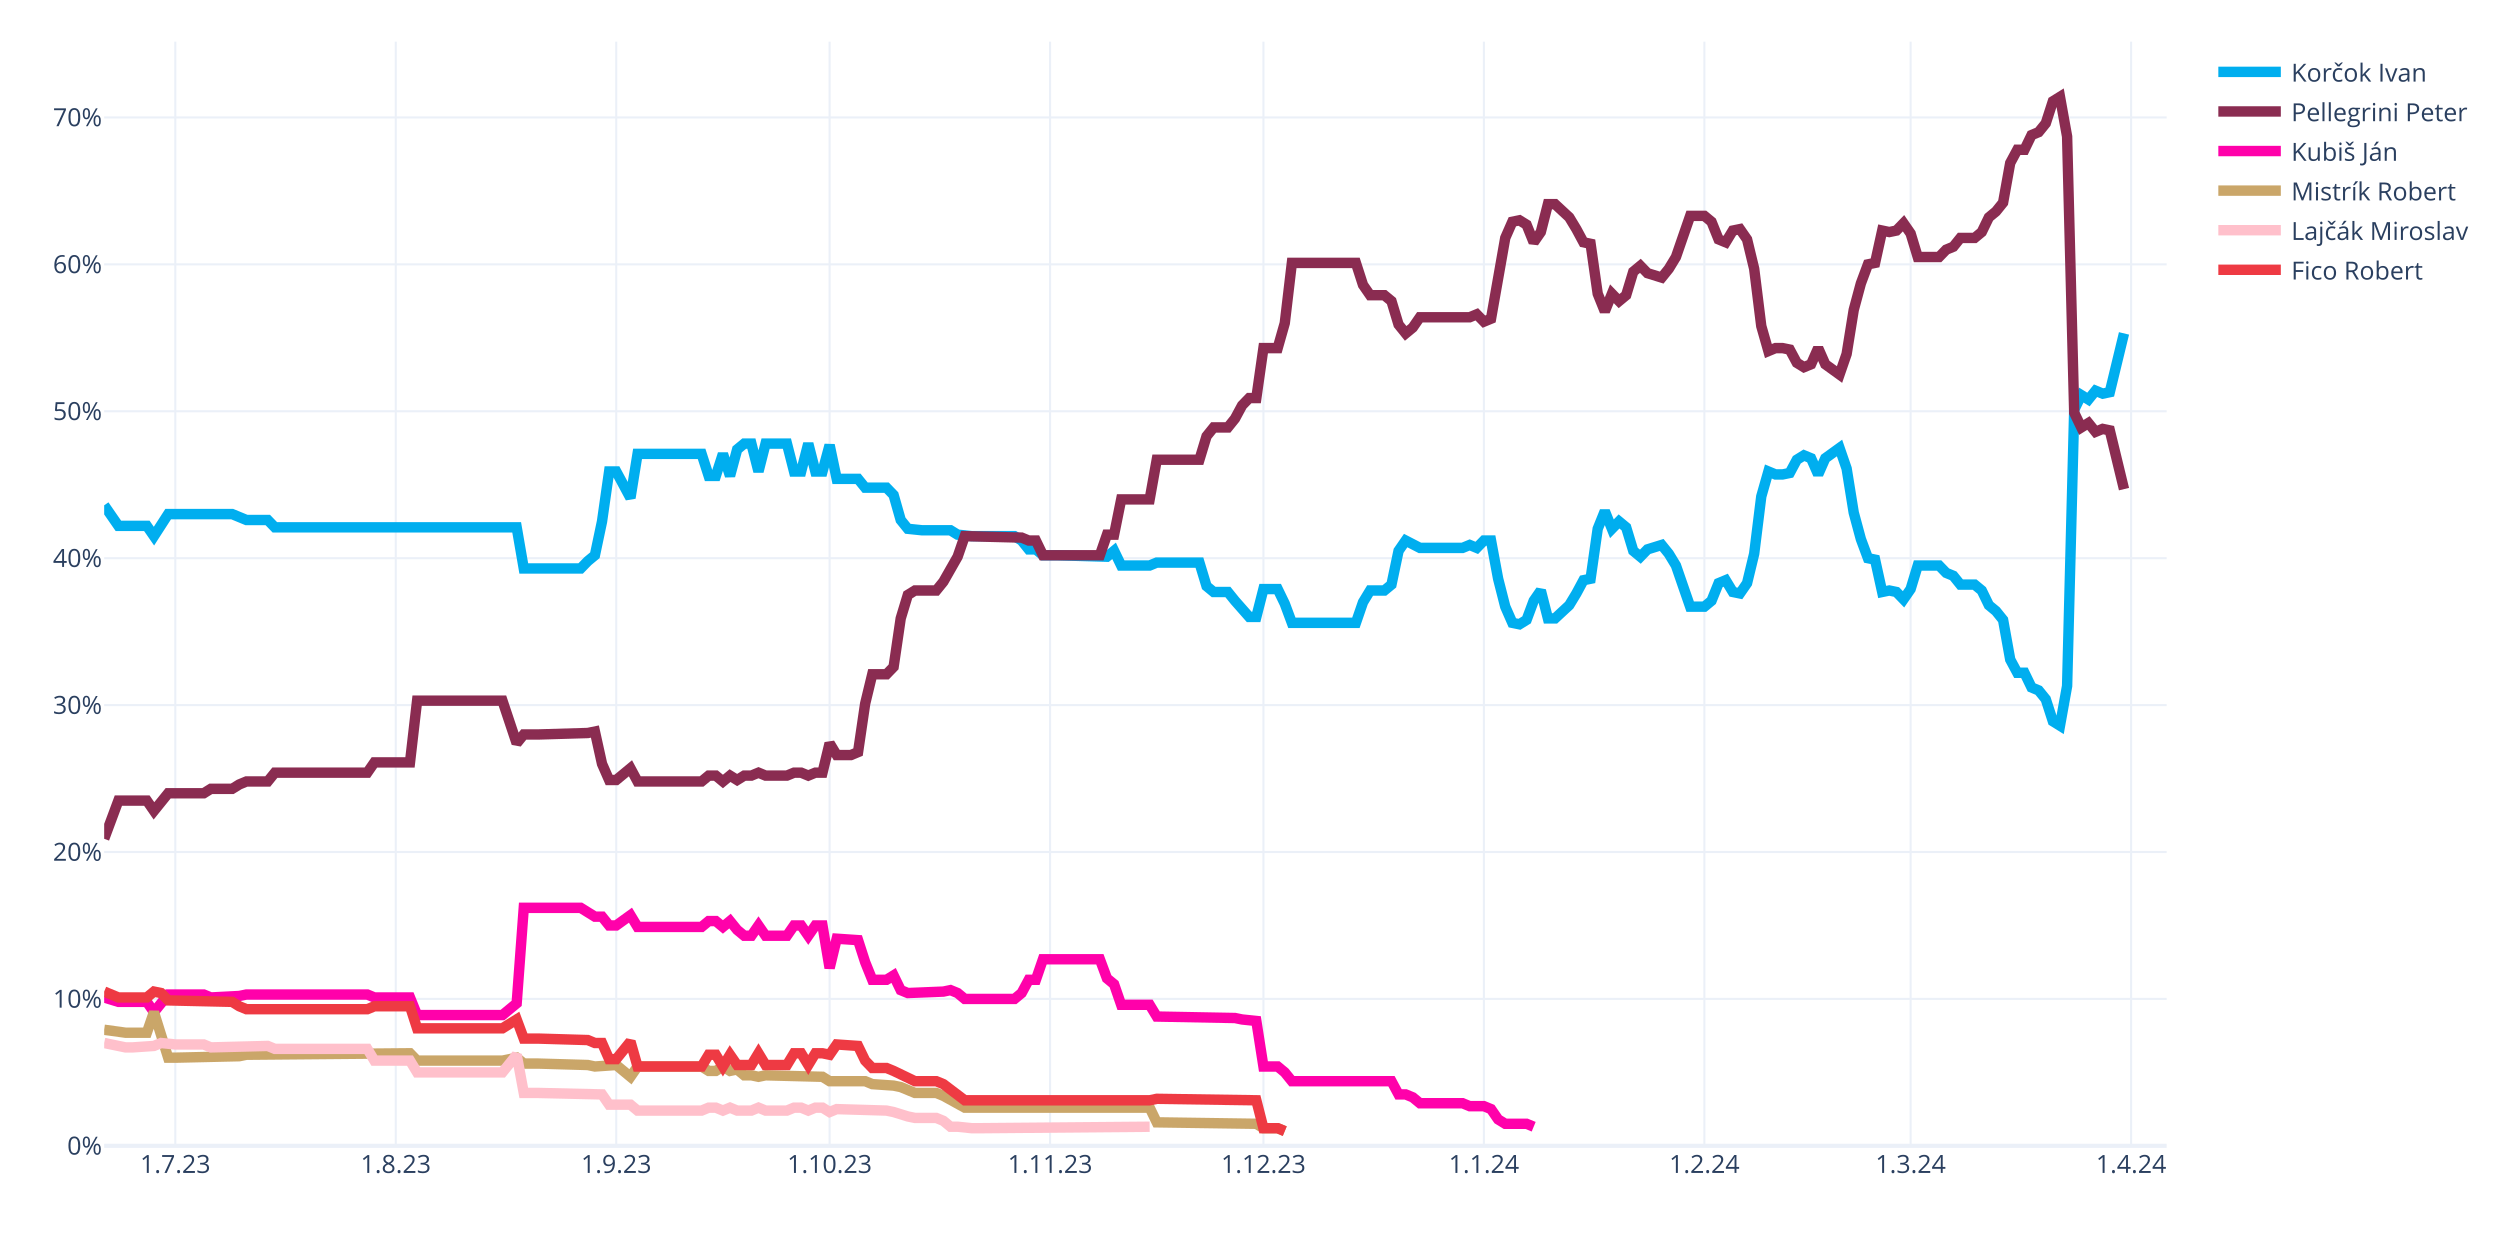
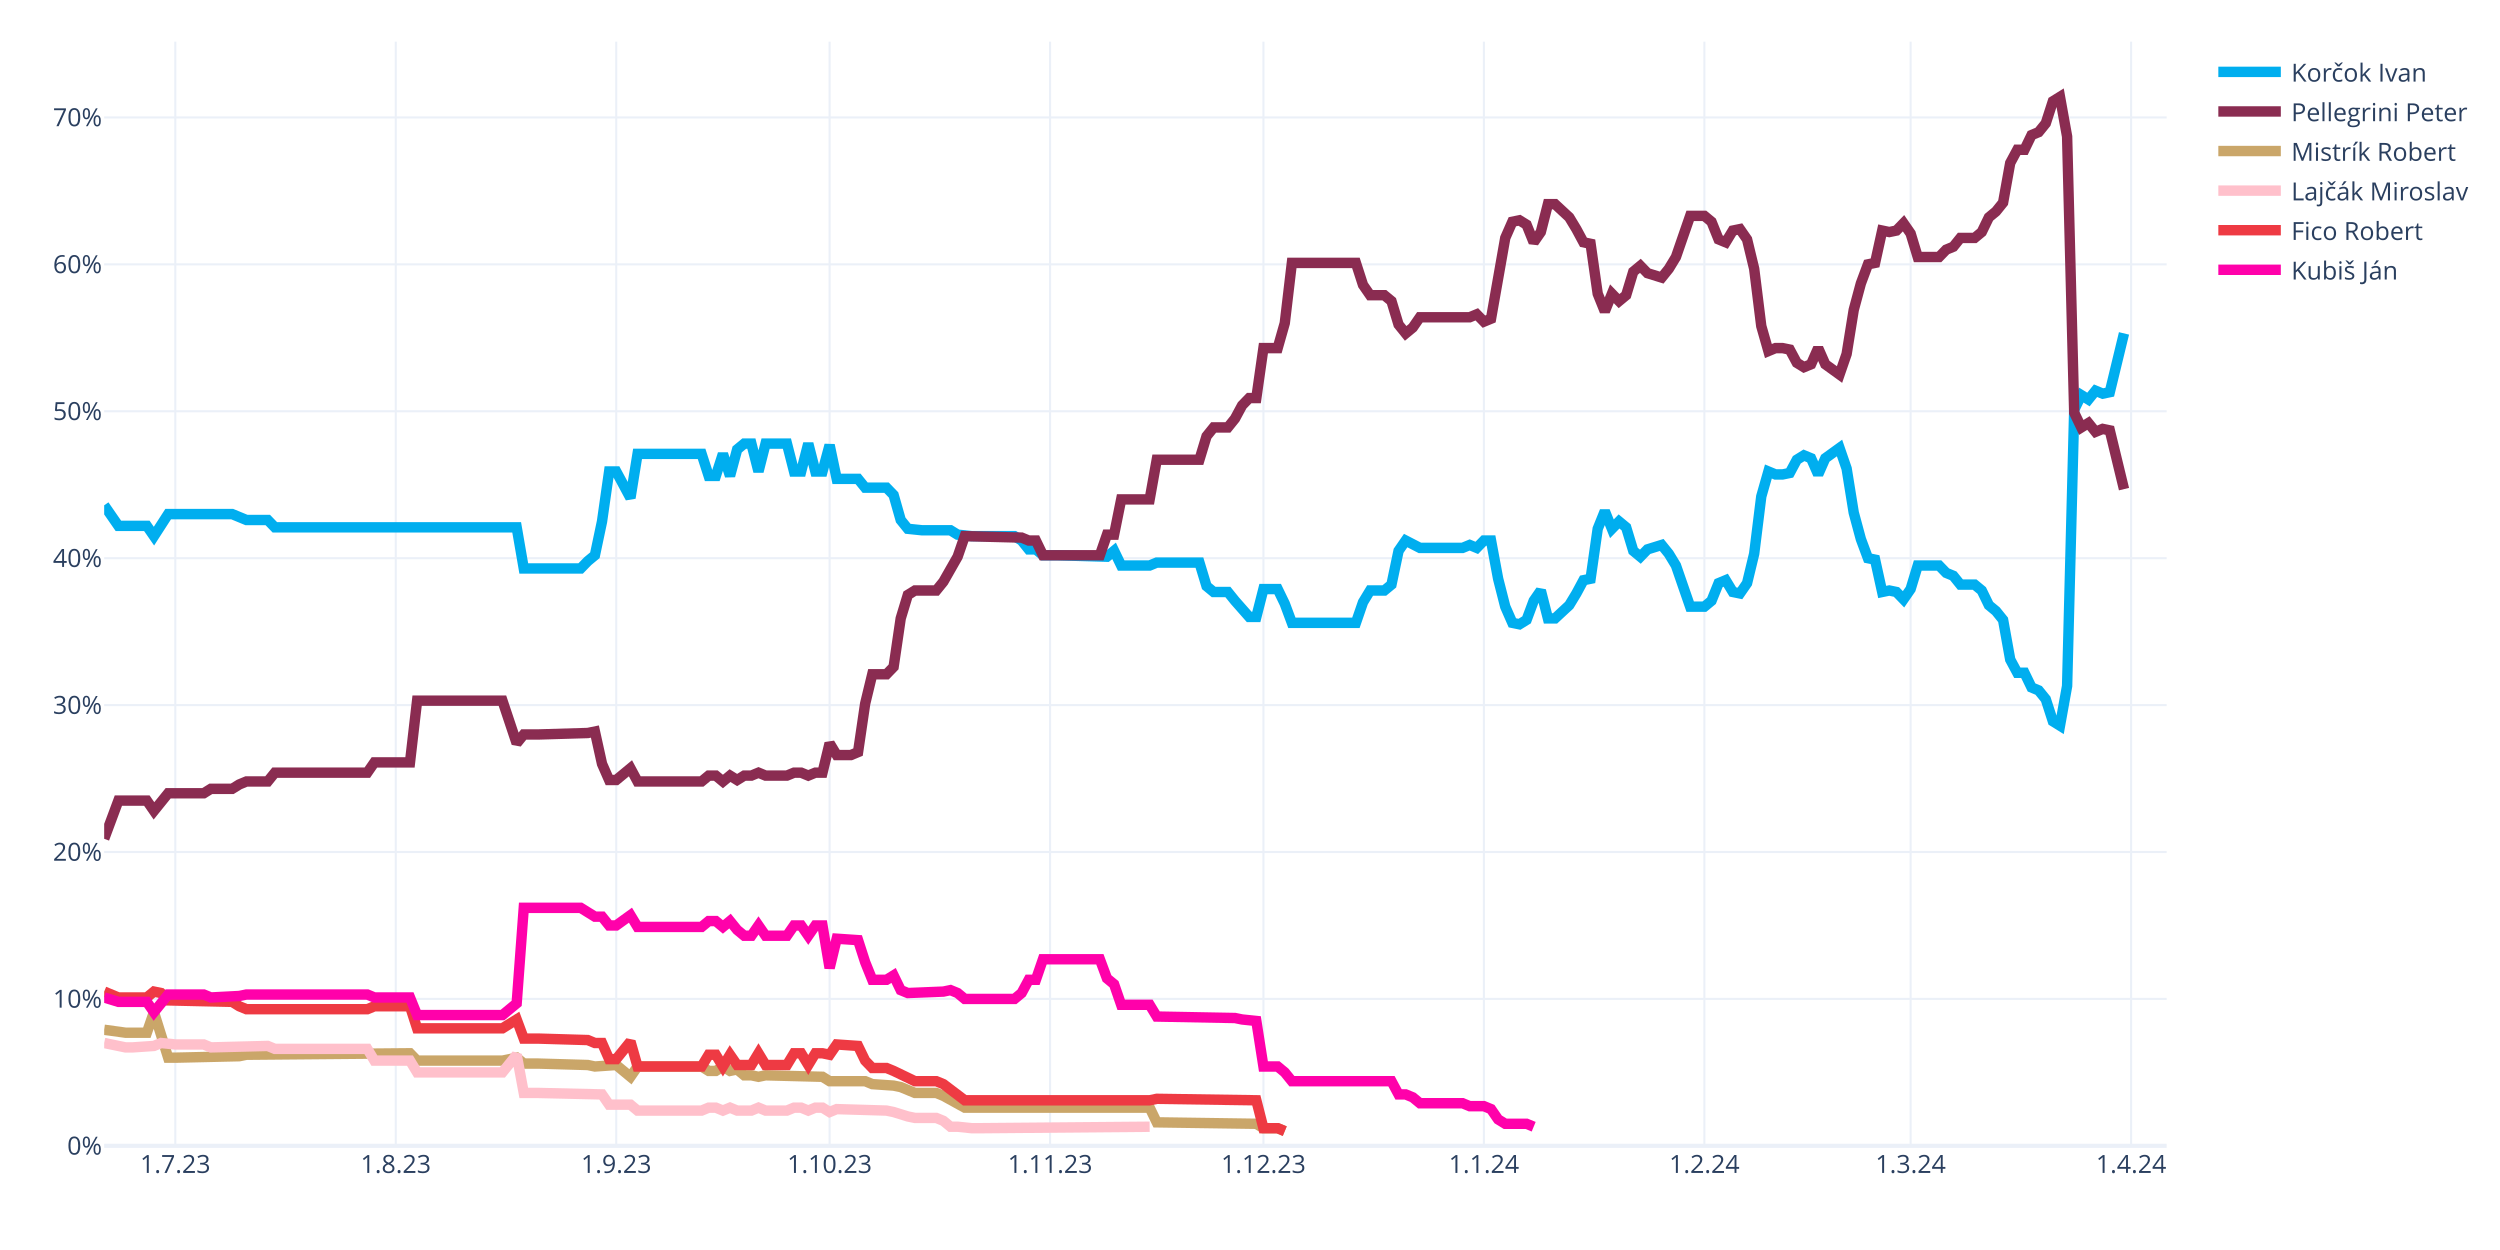
<svg xmlns="http://www.w3.org/2000/svg" class="main-svg" width="1200" height="600" style="" viewBox="0 0 1200 600">
  <rect x="0" y="0" width="1200" height="600" style="fill: rgb(255, 255, 255); fill-opacity: 1;" />
-   <defs id="defs-176852">
+   <defs id="defs-b8e95c">
    <g class="clips">
-       <clipPath id="clip176852xyplot" class="plotclip">
+       <clipPath id="clipb8e95cxyplot" class="plotclip">
        <rect width="990" height="530" />
      </clipPath>
-       <clipPath class="axesclip" id="clip176852x">
+       <clipPath class="axesclip" id="clipb8e95cx">
        <rect x="50" y="0" width="990" height="600" />
      </clipPath>
-       <clipPath class="axesclip" id="clip176852y">
+       <clipPath class="axesclip" id="clipb8e95cy">
        <rect x="0" y="20" width="1200" height="530" />
      </clipPath>
-       <clipPath class="axesclip" id="clip176852xy">
+       <clipPath class="axesclip" id="clipb8e95cxy">
        <rect x="50" y="20" width="990" height="530" />
      </clipPath>
    </g>
    <g class="gradients" />
    <g class="patterns" />
  </defs>
  <g class="bglayer" />
  <g class="layer-below">
    <g class="imagelayer" />
    <g class="shapelayer" />
  </g>
  <g class="cartesianlayer">
    <g class="subplot xy">
      <g class="layer-subplot">
        <g class="shapelayer" />
        <g class="imagelayer" />
      </g>
      <g class="minor-gridlayer">
        <g class="x" />
        <g class="y" />
      </g>
      <g class="gridlayer">
        <g class="x">
          <path class="xgrid crisp" transform="translate(84.14,0)" d="M0,20v530" style="stroke: rgb(235, 240, 248); stroke-opacity: 1; stroke-width: 1px;" />
          <path class="xgrid crisp" transform="translate(189.97,0)" d="M0,20v530" style="stroke: rgb(235, 240, 248); stroke-opacity: 1; stroke-width: 1px;" />
          <path class="xgrid crisp" transform="translate(295.79,0)" d="M0,20v530" style="stroke: rgb(235, 240, 248); stroke-opacity: 1; stroke-width: 1px;" />
          <path class="xgrid crisp" transform="translate(398.21,0)" d="M0,20v530" style="stroke: rgb(235, 240, 248); stroke-opacity: 1; stroke-width: 1px;" />
          <path class="xgrid crisp" transform="translate(504.03,0)" d="M0,20v530" style="stroke: rgb(235, 240, 248); stroke-opacity: 1; stroke-width: 1px;" />
          <path class="xgrid crisp" transform="translate(606.45,0)" d="M0,20v530" style="stroke: rgb(235, 240, 248); stroke-opacity: 1; stroke-width: 1px;" />
          <path class="xgrid crisp" transform="translate(712.28,0)" d="M0,20v530" style="stroke: rgb(235, 240, 248); stroke-opacity: 1; stroke-width: 1px;" />
          <path class="xgrid crisp" transform="translate(818.1,0)" d="M0,20v530" style="stroke: rgb(235, 240, 248); stroke-opacity: 1; stroke-width: 1px;" />
          <path class="xgrid crisp" transform="translate(917.1,0)" d="M0,20v530" style="stroke: rgb(235, 240, 248); stroke-opacity: 1; stroke-width: 1px;" />
          <path class="xgrid crisp" transform="translate(1022.93,0)" d="M0,20v530" style="stroke: rgb(235, 240, 248); stroke-opacity: 1; stroke-width: 1px;" />
        </g>
        <g class="y">
          <path class="ygrid crisp" transform="translate(0,479.48)" d="M50,0h990" style="stroke: rgb(235, 240, 248); stroke-opacity: 1; stroke-width: 1px;" />
          <path class="ygrid crisp" transform="translate(0,408.96)" d="M50,0h990" style="stroke: rgb(235, 240, 248); stroke-opacity: 1; stroke-width: 1px;" />
          <path class="ygrid crisp" transform="translate(0,338.45)" d="M50,0h990" style="stroke: rgb(235, 240, 248); stroke-opacity: 1; stroke-width: 1px;" />
          <path class="ygrid crisp" transform="translate(0,267.93)" d="M50,0h990" style="stroke: rgb(235, 240, 248); stroke-opacity: 1; stroke-width: 1px;" />
          <path class="ygrid crisp" transform="translate(0,197.41)" d="M50,0h990" style="stroke: rgb(235, 240, 248); stroke-opacity: 1; stroke-width: 1px;" />
          <path class="ygrid crisp" transform="translate(0,126.89)" d="M50,0h990" style="stroke: rgb(235, 240, 248); stroke-opacity: 1; stroke-width: 1px;" />
          <path class="ygrid crisp" transform="translate(0,56.37)" d="M50,0h990" style="stroke: rgb(235, 240, 248); stroke-opacity: 1; stroke-width: 1px;" />
        </g>
      </g>
      <g class="zerolinelayer">
        <path class="yzl zl crisp" transform="translate(0,550)" d="M50,0h990" style="stroke: rgb(235, 240, 248); stroke-opacity: 1; stroke-width: 2px;" />
      </g>
      <g class="layer-between">
        <g class="shapelayer" />
        <g class="imagelayer" />
      </g>
      <path class="xlines-below" />
      <path class="ylines-below" />
      <g class="overlines-below" />
      <g class="xaxislayer-below" />
      <g class="yaxislayer-below" />
      <g class="overaxes-below" />
      <g class="overplot">
-         <g class="xy" transform="translate(50,20)" clip-path="url(#clip176852xyplot)">
+         <g class="xy" transform="translate(50,20)" clip-path="url(#clipb8e95cxyplot)">
          <g class="scatterlayer mlayer">
-             <g class="trace scatter trace9c3b26" style="stroke-miterlimit: 2; opacity: 1;">
+             <g class="trace scatter traceb182e9" style="stroke-miterlimit: 2; opacity: 1;">
              <g class="fills" />
              <g class="errorbars" />
              <g class="lines">
                <path class="js-line" d="M0,222.54L6.83,232.41L10.24,232.41L20.48,232.41L23.9,237.35L30.72,226.77L34.14,226.77L61.45,226.77L64.86,228.18L68.28,229.59L71.69,229.59L78.52,229.59L81.93,233.12L198,233.12L201.41,252.86L228.72,252.86L232.14,249.34L235.55,246.52L238.97,230.3L242.38,206.32L245.79,206.32L252.62,219.01L256.03,197.86L286.76,197.86L290.17,208.44L293.59,208.44L297,197.86L300.41,208.44L303.83,195.74L307.24,192.92L310.66,192.92L314.07,206.32L317.48,192.92L327.72,192.92L331.14,206.32L334.55,206.32L337.97,192.92L341.38,206.32L344.79,206.32L348.21,193.63L351.62,209.85L361.86,209.85L365.28,214.08L375.52,214.08L378.93,217.6L382.34,229.59L385.76,233.82L392.59,234.53L396,234.53L406.24,234.53L409.66,236.64L416.48,237.35L419.9,237.35L436.97,237.35L440.38,239.46L443.79,243.7L447.21,243.7L450.62,246.52L457.45,246.52L481.34,247.22L484.76,244.4L488.17,251.45L491.59,251.45L501.83,251.45L505.24,250.04L525.72,250.04L529.14,261.33L532.55,264.15L535.97,264.15L539.38,264.15L542.79,268.38L549.62,276.13L553.03,276.13L556.45,262.74L559.86,262.74L563.28,262.74L566.69,269.79L570.1,278.96L573.52,278.96L600.83,278.96L604.24,269.08L607.66,263.44L611.07,263.44L614.48,263.44L617.9,260.62L621.31,244.4L624.72,239.46L631.55,242.99L634.97,242.99L652.03,242.99L655.45,241.58L658.86,242.99L662.28,239.46L665.69,239.46L669.1,257.8L672.52,271.2L675.93,278.96L679.34,279.66L682.76,277.54L686.17,268.38L689.59,263.44L693,276.84L696.41,276.84L703.24,270.49L706.66,264.85L710.07,258.5L713.48,257.8L716.9,233.82L720.31,225.36L723.72,233.82L727.14,230.3L730.55,233.12L733.97,244.4L737.38,247.22L740.79,243.7L747.62,241.58L751.03,245.81L754.45,251.45L757.86,261.33L761.28,271.2L764.69,271.2L768.1,271.2L771.52,268.38L774.93,259.92L778.34,258.5L781.76,264.15L785.17,264.85L788.59,259.92L792,245.81L795.41,218.31L798.83,206.32L802.24,207.73L805.66,207.73L809.07,207.03L812.48,200.68L815.9,198.56L819.31,199.97L822.72,207.73L826.14,199.97L832.97,195.04L836.38,204.91L839.79,226.07L843.21,238.76L846.62,247.93L850.03,248.63L853.45,264.15L856.86,263.44L860.28,264.15L863.69,267.67L867.1,262.74L870.52,251.45L880.76,251.45L884.17,254.98L887.59,256.39L891,260.62L897.83,260.62L901.24,263.44L904.66,270.49L908.07,273.31L911.48,277.54L914.9,296.58L918.31,302.93L921.72,302.93L925.14,309.98L928.55,311.39L931.97,315.62L935.38,326.2L938.79,328.32L942.21,309.28L945.62,176.7L949.03,169.65L952.45,171.77L955.86,167.54L959.28,168.95L962.69,168.24L969.52,140.03" style="vector-effect: none; fill: none; stroke: rgb(0, 174, 239); stroke-opacity: 1; stroke-width: 5px; opacity: 1;" />
              </g>
              <g class="points" />
              <g class="text" />
            </g>
-             <g class="trace scatter trace8400ce" style="stroke-miterlimit: 2; opacity: 1;">
+             <g class="trace scatter tracec89fb8" style="stroke-miterlimit: 2; opacity: 1;">
              <g class="fills" />
              <g class="errorbars" />
              <g class="lines">
                <path class="js-line" d="M0,382.62L6.83,364.28L10.24,364.28L20.48,364.28L23.9,369.22L30.72,360.76L34.14,360.76L47.79,360.76L51.21,358.64L61.45,358.64L64.86,356.53L68.28,355.11L71.69,355.11L78.52,355.11L81.93,350.88L126.31,350.88L129.72,345.95L146.79,345.95L150.21,316.33L191.17,316.33L198,336.78L201.41,332.55L208.24,332.55L232.14,331.84L235.55,331.14L238.97,346.65L242.38,354.41L245.79,354.41L249.21,351.59L252.62,348.77L256.03,355.11L286.76,355.11L290.17,352.29L293.59,352.29L297,355.11L300.41,352.29L303.83,354.41L307.24,352.29L310.66,352.29L314.07,350.88L317.48,352.29L327.72,352.29L331.14,350.88L334.55,350.88L337.97,352.29L341.38,350.88L344.79,350.88L348.21,336.78L351.62,342.42L358.45,342.42L361.86,341.01L365.28,317.74L368.69,303.64L375.52,303.64L378.93,300.11L382.34,276.84L385.76,265.56L389.17,263.44L392.59,263.44L399.41,263.44L402.83,259.21L409.66,247.22L413.07,237.35L440.38,238.05L443.79,239.46L447.21,239.46L450.62,246.52L477.93,246.52L481.34,236.64L484.76,236.64L488.17,219.72L501.83,219.72L505.24,200.68L525.72,200.68L529.14,189.4L532.55,185.17L535.97,185.17L539.38,185.17L542.79,180.93L546.21,174.59L549.62,171.06L553.03,171.06L556.45,147.09L563.28,147.09L566.69,135.1L570.1,106.19L573.52,106.19L600.83,106.19L604.24,116.76L607.66,121.7L611.07,121.7L614.48,121.7L617.9,124.52L621.31,135.8L624.72,140.03L628.14,137.21L631.55,132.28L655.45,132.28L658.86,130.87L662.28,134.39L665.69,132.98L672.52,94.2L675.93,86.44L679.34,85.74L682.76,87.85L686.17,96.31L689.59,91.38L693,77.98L696.41,77.98L703.24,84.32L706.66,89.97L710.07,96.31L713.48,97.02L716.9,120.99L720.31,129.46L723.72,120.99L727.14,124.52L730.55,121.7L733.97,110.42L737.38,107.6L740.79,111.12L747.62,113.24L751.03,109.01L754.45,103.36L757.86,93.49L761.28,83.62L764.69,83.62L768.1,83.62L771.52,86.44L774.93,94.9L778.34,96.31L781.76,90.67L785.17,89.97L788.59,94.9L792,109.01L795.41,136.51L798.83,148.5L802.24,147.09L805.66,147.09L809.07,147.79L812.48,154.14L815.9,156.25L819.31,154.84L822.72,147.09L826.14,154.84L832.97,159.78L836.38,149.91L839.79,128.75L843.21,116.06L846.62,106.89L850.03,106.19L853.45,90.67L856.86,91.38L860.28,90.67L863.69,87.15L867.1,92.08L870.52,103.36L880.76,103.36L884.17,99.84L887.59,98.43L891,94.2L897.83,94.2L901.24,91.38L904.66,84.32L908.07,81.5L911.48,77.27L914.9,58.23L918.31,51.89L921.72,51.89L925.14,44.83L928.55,43.42L931.97,39.19L935.38,28.62L938.79,26.5L942.21,45.54L945.62,178.11L949.03,185.17L952.45,183.05L955.86,187.28L959.28,185.87L962.69,186.58L969.52,214.78" style="vector-effect: none; fill: none; stroke: rgb(138, 44, 81); stroke-opacity: 1; stroke-width: 5px; opacity: 1;" />
              </g>
              <g class="points" />
              <g class="text" />
            </g>
-             <g class="trace scatter tracece113e" style="stroke-miterlimit: 2; opacity: 1;">
+             <g class="trace scatter tracea2e6c2" style="stroke-miterlimit: 2; opacity: 1;">
+               <g class="fills" />
+               <g class="errorbars" />
+               <g class="lines">
+                 <path class="js-line" d="M0,474.29L10.24,475.7L13.66,475.7L20.48,475.7L23.9,465.83L30.72,487.69L34.14,487.69L64.86,486.98L68.28,486.28L146.79,485.57L150.21,489.1L191.17,489.1L198,487.69L201.41,490.51L208.24,490.51L232.14,491.21L235.55,491.92L245.79,491.21L249.21,494.04L252.62,496.86L256.03,491.92L286.76,491.92L290.17,494.04L293.59,494.04L297,491.92L300.41,494.04L303.83,493.33L307.24,496.15L310.66,496.15L314.07,496.86L317.48,496.15L344.79,496.86L348.21,498.97L365.28,498.97L368.69,500.38L378.93,501.09L382.34,501.79L389.17,504.61L392.59,504.61L399.41,504.61L402.83,506.02L413.07,511.67L416.48,511.67L501.83,511.67L505.24,518.72L553.03,519.42L556.45,521.54L563.28,521.54L566.69,522.95" style="vector-effect: none; fill: none; stroke: rgb(202, 166, 105); stroke-opacity: 1; stroke-width: 5px; opacity: 1;" />
+               </g>
+               <g class="points" />
+               <g class="text" />
+             </g>
+             <g class="trace scatter trace9bacd6" style="stroke-miterlimit: 2; opacity: 1;">
+               <g class="fills" />
+               <g class="errorbars" />
+               <g class="lines">
+                 <path class="js-line" d="M0,480.64L10.24,482.75L13.66,482.75L23.9,482.05L27.31,480.64L34.14,481.34L37.55,481.34L47.79,481.34L51.21,482.75L78.52,482.05L81.93,483.46L126.31,483.46L129.72,489.1L146.79,489.1L150.21,494.74L191.17,494.74L198,486.28L201.41,504.61L208.24,504.61L238.97,505.32L242.38,510.25L252.62,510.25L256.03,513.08L286.76,513.08L290.17,511.67L293.59,511.67L297,513.08L300.41,511.67L303.83,513.08L310.66,513.08L314.07,511.67L317.48,513.08L320.9,513.08L327.72,513.08L331.14,511.67L334.55,511.67L337.97,513.08L341.38,511.67L344.79,511.67L348.21,513.78L351.62,512.37L375.52,513.08L378.93,513.78L385.76,515.9L389.17,516.6L399.41,516.6L402.83,518.01L406.24,520.83L409.66,520.83L416.48,521.54L419.9,521.54L501.83,520.83" style="vector-effect: none; fill: none; stroke: rgb(255, 192, 203); stroke-opacity: 1; stroke-width: 5px; opacity: 1;" />
+               </g>
+               <g class="points" />
+               <g class="text" />
+             </g>
+             <g class="trace scatter trace51c148" style="stroke-miterlimit: 2; opacity: 1;">
+               <g class="fills" />
+               <g class="errorbars" />
+               <g class="lines">
+                 <path class="js-line" d="M0,455.96L6.83,458.78L10.24,458.78L20.48,458.78L23.9,455.96L27.31,456.66L30.72,460.19L61.45,460.89L64.86,463.01L68.28,464.42L71.69,464.42L126.31,464.42L129.72,463.01L146.79,463.01L150.21,473.59L191.17,473.59L198,469.35L201.41,478.52L208.24,478.52L232.14,479.23L235.55,480.64L238.97,480.64L242.38,488.39L245.79,488.39L249.21,484.16L252.62,479.93L256.03,491.92L286.76,491.92L290.17,486.28L293.59,486.28L297,491.92L300.41,486.28L303.83,491.21L310.66,491.21L314.07,485.57L317.48,491.21L320.9,491.21L327.72,491.21L331.14,485.57L334.55,485.57L337.97,491.21L341.38,485.57L344.79,485.57L348.21,486.28L351.62,481.34L361.86,482.05L365.28,489.1L368.69,492.63L372.1,492.63L375.52,492.63L378.93,494.04L389.17,498.97L392.59,498.97L399.41,498.97L402.83,500.38L413.07,508.14L416.48,508.14L501.83,508.14L505.24,507.43L553.03,508.14L556.45,521.54L563.28,521.54L566.69,522.95" style="vector-effect: none; fill: none; stroke: rgb(238, 58, 67); stroke-opacity: 1; stroke-width: 5px; opacity: 1;" />
+               </g>
+               <g class="points" />
+               <g class="text" />
+             </g>
+             <g class="trace scatter trace9ff9e7" style="stroke-miterlimit: 2; opacity: 1;">
              <g class="fills" />
              <g class="errorbars" />
              <g class="lines">
                <path class="js-line" d="M0,458.78L6.83,460.89L10.24,460.89L20.48,460.89L23.9,465.83L30.72,457.37L34.14,457.37L47.79,457.37L51.21,458.78L64.86,458.07L68.28,457.37L126.31,457.37L129.72,458.78L146.79,458.78L150.21,467.24L191.17,467.24L198,461.6L201.41,415.76L208.24,415.76L228.72,415.76L232.14,417.88L235.55,419.99L238.97,419.99L242.38,424.22L245.79,424.22L252.62,419.29L256.03,424.93L286.76,424.93L290.17,422.11L293.59,422.11L297,424.93L300.41,422.11L303.83,426.34L307.24,429.16L310.66,429.16L314.07,424.22L317.48,429.16L327.72,429.16L331.14,424.22L334.55,424.22L337.97,429.16L341.38,424.22L344.79,424.22L348.21,444.67L351.62,430.57L361.86,431.27L365.28,441.85L368.69,450.31L372.1,450.31L375.52,450.31L378.93,448.2L382.34,455.25L385.76,456.66L402.83,455.96L406.24,455.25L409.66,456.66L413.07,459.48L436.97,459.48L440.38,456.66L443.79,450.31L447.21,450.31L450.62,440.44L457.45,440.44L477.93,440.44L481.34,449.61L484.76,452.43L488.17,462.3L501.83,462.3L505.24,467.94L542.79,468.65L546.21,469.35L553.03,470.06L556.45,491.92L563.28,491.92L566.69,494.74L570.1,498.97L573.52,498.97L617.9,498.97L621.31,505.32L624.72,505.32L628.14,506.73L631.55,509.55L634.97,509.55L652.03,509.55L655.45,510.96L662.28,510.96L665.69,512.37L669.1,517.31L672.52,519.42L682.76,519.42L686.17,520.83" style="vector-effect: none; fill: none; stroke: rgb(255, 1, 170); stroke-opacity: 1; stroke-width: 5px; opacity: 1;" />
-               </g>
-               <g class="points" />
-               <g class="text" />
-             </g>
-             <g class="trace scatter trace6a26aa" style="stroke-miterlimit: 2; opacity: 1;">
-               <g class="fills" />
-               <g class="errorbars" />
-               <g class="lines">
-                 <path class="js-line" d="M0,474.29L10.24,475.7L13.66,475.7L20.48,475.7L23.9,465.83L30.72,487.69L34.14,487.69L64.86,486.98L68.28,486.28L146.79,485.57L150.21,489.1L191.17,489.1L198,487.69L201.41,490.51L208.24,490.51L232.14,491.21L235.55,491.92L245.79,491.21L249.21,494.04L252.62,496.86L256.03,491.92L286.76,491.92L290.17,494.04L293.59,494.04L297,491.92L300.41,494.04L303.83,493.33L307.24,496.15L310.66,496.15L314.07,496.86L317.48,496.15L344.79,496.86L348.21,498.97L365.28,498.97L368.69,500.38L378.93,501.09L382.34,501.79L389.17,504.61L392.59,504.61L399.41,504.61L402.83,506.02L413.07,511.67L416.48,511.67L501.83,511.67L505.24,518.72L553.03,519.42L556.45,521.54L563.28,521.54L566.69,522.95" style="vector-effect: none; fill: none; stroke: rgb(202, 166, 105); stroke-opacity: 1; stroke-width: 5px; opacity: 1;" />
-               </g>
-               <g class="points" />
-               <g class="text" />
-             </g>
-             <g class="trace scatter trace8881f5" style="stroke-miterlimit: 2; opacity: 1;">
-               <g class="fills" />
-               <g class="errorbars" />
-               <g class="lines">
-                 <path class="js-line" d="M0,480.64L10.24,482.75L13.66,482.75L23.9,482.05L27.31,480.64L34.14,481.34L37.55,481.34L47.79,481.34L51.21,482.75L78.52,482.05L81.93,483.46L126.31,483.46L129.72,489.1L146.79,489.1L150.21,494.74L191.17,494.74L198,486.28L201.41,504.61L208.24,504.61L238.97,505.32L242.38,510.25L252.62,510.25L256.03,513.08L286.76,513.08L290.17,511.67L293.59,511.67L297,513.08L300.41,511.67L303.83,513.08L310.66,513.08L314.07,511.67L317.48,513.08L320.9,513.08L327.72,513.08L331.14,511.67L334.55,511.67L337.97,513.08L341.38,511.67L344.79,511.67L348.21,513.78L351.62,512.37L375.52,513.08L378.93,513.78L385.76,515.9L389.17,516.6L399.41,516.6L402.83,518.01L406.24,520.83L409.66,520.83L416.48,521.54L419.9,521.54L501.83,520.83" style="vector-effect: none; fill: none; stroke: rgb(255, 192, 203); stroke-opacity: 1; stroke-width: 5px; opacity: 1;" />
-               </g>
-               <g class="points" />
-               <g class="text" />
-             </g>
-             <g class="trace scatter trace5e66f1" style="stroke-miterlimit: 2; opacity: 1;">
-               <g class="fills" />
-               <g class="errorbars" />
-               <g class="lines">
-                 <path class="js-line" d="M0,455.96L6.83,458.78L10.24,458.78L20.48,458.78L23.9,455.96L27.31,456.66L30.72,460.19L61.45,460.89L64.86,463.01L68.28,464.42L71.69,464.42L126.31,464.42L129.72,463.01L146.79,463.01L150.21,473.59L191.17,473.59L198,469.35L201.41,478.52L208.24,478.52L232.14,479.23L235.55,480.64L238.97,480.64L242.38,488.39L245.79,488.39L249.21,484.16L252.62,479.93L256.03,491.92L286.76,491.92L290.17,486.28L293.59,486.28L297,491.92L300.41,486.28L303.83,491.21L310.66,491.21L314.07,485.57L317.48,491.21L320.9,491.21L327.72,491.21L331.14,485.57L334.55,485.57L337.97,491.21L341.38,485.57L344.79,485.57L348.21,486.28L351.62,481.34L361.86,482.05L365.28,489.1L368.69,492.63L372.1,492.63L375.52,492.63L378.93,494.04L389.17,498.97L392.59,498.97L399.41,498.97L402.83,500.38L413.07,508.14L416.48,508.14L501.83,508.14L505.24,507.43L553.03,508.14L556.45,521.54L563.28,521.54L566.69,522.95" style="vector-effect: none; fill: none; stroke: rgb(238, 58, 67); stroke-opacity: 1; stroke-width: 5px; opacity: 1;" />
              </g>
              <g class="points" />
              <g class="text" />
            </g>
          </g>
        </g>
      </g>
      <path class="xlines-above crisp" d="M0,0" style="fill: none;" />
      <path class="ylines-above crisp" d="M0,0" style="fill: none;" />
      <g class="overlines-above" />
      <g class="xaxislayer-above">
        <g class="xtick">
          <text text-anchor="middle" x="0" y="563" transform="translate(84.14,0)" style="font-family: 'Open Sans', verdana, arial, sans-serif; font-size: 12px; fill: rgb(42, 63, 95); fill-opacity: 1; white-space: pre; opacity: 1;">1.7.23</text>
        </g>
        <g class="xtick">
          <text text-anchor="middle" x="0" y="563" style="font-family: 'Open Sans', verdana, arial, sans-serif; font-size: 12px; fill: rgb(42, 63, 95); fill-opacity: 1; white-space: pre; opacity: 1;" transform="translate(189.97,0)">1.8.23</text>
        </g>
        <g class="xtick">
          <text text-anchor="middle" x="0" y="563" style="font-family: 'Open Sans', verdana, arial, sans-serif; font-size: 12px; fill: rgb(42, 63, 95); fill-opacity: 1; white-space: pre; opacity: 1;" transform="translate(295.79,0)">1.9.23</text>
        </g>
        <g class="xtick">
          <text text-anchor="middle" x="0" y="563" style="font-family: 'Open Sans', verdana, arial, sans-serif; font-size: 12px; fill: rgb(42, 63, 95); fill-opacity: 1; white-space: pre; opacity: 1;" transform="translate(398.21,0)">1.10.23</text>
        </g>
        <g class="xtick">
          <text text-anchor="middle" x="0" y="563" style="font-family: 'Open Sans', verdana, arial, sans-serif; font-size: 12px; fill: rgb(42, 63, 95); fill-opacity: 1; white-space: pre; opacity: 1;" transform="translate(504.03,0)">1.11.23</text>
        </g>
        <g class="xtick">
          <text text-anchor="middle" x="0" y="563" style="font-family: 'Open Sans', verdana, arial, sans-serif; font-size: 12px; fill: rgb(42, 63, 95); fill-opacity: 1; white-space: pre; opacity: 1;" transform="translate(606.45,0)">1.12.23</text>
        </g>
        <g class="xtick">
          <text text-anchor="middle" x="0" y="563" style="font-family: 'Open Sans', verdana, arial, sans-serif; font-size: 12px; fill: rgb(42, 63, 95); fill-opacity: 1; white-space: pre; opacity: 1;" transform="translate(712.28,0)">1.1.24</text>
        </g>
        <g class="xtick">
          <text text-anchor="middle" x="0" y="563" style="font-family: 'Open Sans', verdana, arial, sans-serif; font-size: 12px; fill: rgb(42, 63, 95); fill-opacity: 1; white-space: pre; opacity: 1;" transform="translate(818.1,0)">1.2.24</text>
        </g>
        <g class="xtick">
          <text text-anchor="middle" x="0" y="563" style="font-family: 'Open Sans', verdana, arial, sans-serif; font-size: 12px; fill: rgb(42, 63, 95); fill-opacity: 1; white-space: pre; opacity: 1;" transform="translate(917.1,0)">1.3.24</text>
        </g>
        <g class="xtick">
          <text text-anchor="middle" x="0" y="563" style="font-family: 'Open Sans', verdana, arial, sans-serif; font-size: 12px; fill: rgb(42, 63, 95); fill-opacity: 1; white-space: pre; opacity: 1;" transform="translate(1022.93,0)">1.4.24</text>
        </g>
      </g>
      <g class="yaxislayer-above">
        <g class="ytick">
          <text text-anchor="end" x="49" y="4.2" transform="translate(0,550)" style="font-family: 'Open Sans', verdana, arial, sans-serif; font-size: 12px; fill: rgb(42, 63, 95); fill-opacity: 1; white-space: pre; opacity: 1;">0%</text>
        </g>
        <g class="ytick">
          <text text-anchor="end" x="49" y="4.2" style="font-family: 'Open Sans', verdana, arial, sans-serif; font-size: 12px; fill: rgb(42, 63, 95); fill-opacity: 1; white-space: pre; opacity: 1;" transform="translate(0,479.48)">10%</text>
        </g>
        <g class="ytick">
          <text text-anchor="end" x="49" y="4.2" style="font-family: 'Open Sans', verdana, arial, sans-serif; font-size: 12px; fill: rgb(42, 63, 95); fill-opacity: 1; white-space: pre; opacity: 1;" transform="translate(0,408.96)">20%</text>
        </g>
        <g class="ytick">
          <text text-anchor="end" x="49" y="4.2" style="font-family: 'Open Sans', verdana, arial, sans-serif; font-size: 12px; fill: rgb(42, 63, 95); fill-opacity: 1; white-space: pre; opacity: 1;" transform="translate(0,338.45)">30%</text>
        </g>
        <g class="ytick">
          <text text-anchor="end" x="49" y="4.2" style="font-family: 'Open Sans', verdana, arial, sans-serif; font-size: 12px; fill: rgb(42, 63, 95); fill-opacity: 1; white-space: pre; opacity: 1;" transform="translate(0,267.93)">40%</text>
        </g>
        <g class="ytick">
          <text text-anchor="end" x="49" y="4.2" style="font-family: 'Open Sans', verdana, arial, sans-serif; font-size: 12px; fill: rgb(42, 63, 95); fill-opacity: 1; white-space: pre; opacity: 1;" transform="translate(0,197.41)">50%</text>
        </g>
        <g class="ytick">
          <text text-anchor="end" x="49" y="4.2" style="font-family: 'Open Sans', verdana, arial, sans-serif; font-size: 12px; fill: rgb(42, 63, 95); fill-opacity: 1; white-space: pre; opacity: 1;" transform="translate(0,126.89)">60%</text>
        </g>
        <g class="ytick">
          <text text-anchor="end" x="49" y="4.2" style="font-family: 'Open Sans', verdana, arial, sans-serif; font-size: 12px; fill: rgb(42, 63, 95); fill-opacity: 1; white-space: pre; opacity: 1;" transform="translate(0,56.37)">70%</text>
        </g>
      </g>
      <g class="overaxes-above" />
    </g>
  </g>
  <g class="polarlayer" />
  <g class="smithlayer" />
  <g class="ternarylayer" />
  <g class="geolayer" />
  <g class="funnelarealayer" />
  <g class="pielayer" />
  <g class="iciclelayer" />
  <g class="treemaplayer" />
  <g class="sunburstlayer" />
  <g class="glimages" />
-   <defs id="topdefs-176852">
+   <defs id="topdefs-b8e95c">
    <g class="clips" />
-     <clipPath id="legend176852">
+     <clipPath id="legendb8e95c">
      <rect width="128" height="124" x="0" y="0" />
    </clipPath>
  </defs>
  <g class="layer-above">
    <g class="imagelayer" />
    <g class="shapelayer" />
  </g>
  <g class="infolayer">
    <g class="legend" pointer-events="all" transform="translate(1059.8,20)">
      <rect class="bg" shape-rendering="crispEdges" style="stroke: rgb(68, 68, 68); stroke-opacity: 1; fill: rgb(255, 255, 255); fill-opacity: 1; stroke-width: 0px;" width="128" height="124" x="0" y="0" />
-       <g class="scrollbox" transform="" clip-path="url(#legend176852)">
+       <g class="scrollbox" transform="" clip-path="url(#legendb8e95c)">
        <g class="groups">
          <g class="traces" transform="translate(0,14.5)" style="opacity: 1;">
            <text class="legendtext" text-anchor="start" x="40" y="4.68" style="font-family: 'Open Sans', verdana, arial, sans-serif; font-size: 12px; fill: rgb(42, 63, 95); fill-opacity: 1; white-space: pre;">Korčok Ivan</text>
            <g class="layers" style="opacity: 1;">
              <g class="legendfill" />
              <g class="legendlines">
                <path class="js-line" d="M5,0h30" style="fill: none; stroke: rgb(0, 174, 239); stroke-opacity: 1; stroke-width: 5px;" />
              </g>
              <g class="legendsymbols">
                <g class="legendpoints" />
              </g>
            </g>
            <rect class="legendtoggle" x="0" y="-9.5" width="122.703" height="19" style="fill: rgb(0, 0, 0); fill-opacity: 0;" />
          </g>
          <g class="traces" transform="translate(0,33.5)" style="opacity: 1;">
            <text class="legendtext" text-anchor="start" x="40" y="4.68" style="font-family: 'Open Sans', verdana, arial, sans-serif; font-size: 12px; fill: rgb(42, 63, 95); fill-opacity: 1; white-space: pre;">Pellegrini Peter</text>
            <g class="layers" style="opacity: 1;">
              <g class="legendfill" />
              <g class="legendlines">
                <path class="js-line" d="M5,0h30" style="fill: none; stroke: rgb(138, 44, 81); stroke-opacity: 1; stroke-width: 5px;" />
              </g>
              <g class="legendsymbols">
                <g class="legendpoints" />
              </g>
            </g>
            <rect class="legendtoggle" x="0" y="-9.5" width="122.703" height="19" style="fill: rgb(0, 0, 0); fill-opacity: 0;" />
          </g>
          <g class="traces" transform="translate(0,52.5)" style="opacity: 1;">
+             <text class="legendtext" text-anchor="start" x="40" y="4.68" style="font-family: 'Open Sans', verdana, arial, sans-serif; font-size: 12px; fill: rgb(42, 63, 95); fill-opacity: 1; white-space: pre;">Mistrík Robert</text>
+             <g class="layers" style="opacity: 1;">
+               <g class="legendfill" />
+               <g class="legendlines">
+                 <path class="js-line" d="M5,0h30" style="fill: none; stroke: rgb(202, 166, 105); stroke-opacity: 1; stroke-width: 5px;" />
+               </g>
+               <g class="legendsymbols">
+                 <g class="legendpoints" />
+               </g>
+             </g>
+             <rect class="legendtoggle" x="0" y="-9.5" width="122.703" height="19" style="fill: rgb(0, 0, 0); fill-opacity: 0;" />
+           </g>
+           <g class="traces" transform="translate(0,71.5)" style="opacity: 1;">
+             <text class="legendtext" text-anchor="start" x="40" y="4.68" style="font-family: 'Open Sans', verdana, arial, sans-serif; font-size: 12px; fill: rgb(42, 63, 95); fill-opacity: 1; white-space: pre;">Lajčák Miroslav</text>
+             <g class="layers" style="opacity: 1;">
+               <g class="legendfill" />
+               <g class="legendlines">
+                 <path class="js-line" d="M5,0h30" style="fill: none; stroke: rgb(255, 192, 203); stroke-opacity: 1; stroke-width: 5px;" />
+               </g>
+               <g class="legendsymbols">
+                 <g class="legendpoints" />
+               </g>
+             </g>
+             <rect class="legendtoggle" x="0" y="-9.5" width="122.703" height="19" style="fill: rgb(0, 0, 0); fill-opacity: 0;" />
+           </g>
+           <g class="traces" transform="translate(0,90.5)" style="opacity: 1;">
+             <text class="legendtext" text-anchor="start" x="40" y="4.68" style="font-family: 'Open Sans', verdana, arial, sans-serif; font-size: 12px; fill: rgb(42, 63, 95); fill-opacity: 1; white-space: pre;">Fico Robert</text>
+             <g class="layers" style="opacity: 1;">
+               <g class="legendfill" />
+               <g class="legendlines">
+                 <path class="js-line" d="M5,0h30" style="fill: none; stroke: rgb(238, 58, 67); stroke-opacity: 1; stroke-width: 5px;" />
+               </g>
+               <g class="legendsymbols">
+                 <g class="legendpoints" />
+               </g>
+             </g>
+             <rect class="legendtoggle" x="0" y="-9.5" width="122.703" height="19" style="fill: rgb(0, 0, 0); fill-opacity: 0;" />
+           </g>
+           <g class="traces" transform="translate(0,109.5)" style="opacity: 1;">
            <text class="legendtext" text-anchor="start" x="40" y="4.68" style="font-family: 'Open Sans', verdana, arial, sans-serif; font-size: 12px; fill: rgb(42, 63, 95); fill-opacity: 1; white-space: pre;">Kubiš Ján</text>
            <g class="layers" style="opacity: 1;">
              <g class="legendfill" />
              <g class="legendlines">
                <path class="js-line" d="M5,0h30" style="fill: none; stroke: rgb(255, 1, 170); stroke-opacity: 1; stroke-width: 5px;" />
-               </g>
-               <g class="legendsymbols">
-                 <g class="legendpoints" />
-               </g>
-             </g>
-             <rect class="legendtoggle" x="0" y="-9.5" width="122.703" height="19" style="fill: rgb(0, 0, 0); fill-opacity: 0;" />
-           </g>
-           <g class="traces" transform="translate(0,71.5)" style="opacity: 1;">
-             <text class="legendtext" text-anchor="start" x="40" y="4.68" style="font-family: 'Open Sans', verdana, arial, sans-serif; font-size: 12px; fill: rgb(42, 63, 95); fill-opacity: 1; white-space: pre;">Mistrík Robert</text>
-             <g class="layers" style="opacity: 1;">
-               <g class="legendfill" />
-               <g class="legendlines">
-                 <path class="js-line" d="M5,0h30" style="fill: none; stroke: rgb(202, 166, 105); stroke-opacity: 1; stroke-width: 5px;" />
-               </g>
-               <g class="legendsymbols">
-                 <g class="legendpoints" />
-               </g>
-             </g>
-             <rect class="legendtoggle" x="0" y="-9.5" width="122.703" height="19" style="fill: rgb(0, 0, 0); fill-opacity: 0;" />
-           </g>
-           <g class="traces" transform="translate(0,90.5)" style="opacity: 1;">
-             <text class="legendtext" text-anchor="start" x="40" y="4.68" style="font-family: 'Open Sans', verdana, arial, sans-serif; font-size: 12px; fill: rgb(42, 63, 95); fill-opacity: 1; white-space: pre;">Lajčák Miroslav</text>
-             <g class="layers" style="opacity: 1;">
-               <g class="legendfill" />
-               <g class="legendlines">
-                 <path class="js-line" d="M5,0h30" style="fill: none; stroke: rgb(255, 192, 203); stroke-opacity: 1; stroke-width: 5px;" />
-               </g>
-               <g class="legendsymbols">
-                 <g class="legendpoints" />
-               </g>
-             </g>
-             <rect class="legendtoggle" x="0" y="-9.5" width="122.703" height="19" style="fill: rgb(0, 0, 0); fill-opacity: 0;" />
-           </g>
-           <g class="traces" transform="translate(0,109.5)" style="opacity: 1;">
-             <text class="legendtext" text-anchor="start" x="40" y="4.68" style="font-family: 'Open Sans', verdana, arial, sans-serif; font-size: 12px; fill: rgb(42, 63, 95); fill-opacity: 1; white-space: pre;">Fico Robert</text>
-             <g class="layers" style="opacity: 1;">
-               <g class="legendfill" />
-               <g class="legendlines">
-                 <path class="js-line" d="M5,0h30" style="fill: none; stroke: rgb(238, 58, 67); stroke-opacity: 1; stroke-width: 5px;" />
              </g>
              <g class="legendsymbols">
                <g class="legendpoints" />
              </g>
            </g>
            <rect class="legendtoggle" x="0" y="-9.5" width="122.703" height="19" style="fill: rgb(0, 0, 0); fill-opacity: 0;" />
          </g>
        </g>
      </g>
      <rect class="scrollbar" rx="20" ry="3" width="0" height="0" style="fill: rgb(128, 139, 164); fill-opacity: 1;" x="0" y="0" />
    </g>
    <g class="g-gtitle" />
    <g class="g-xtitle" />
    <g class="g-ytitle" />
  </g>
</svg>
